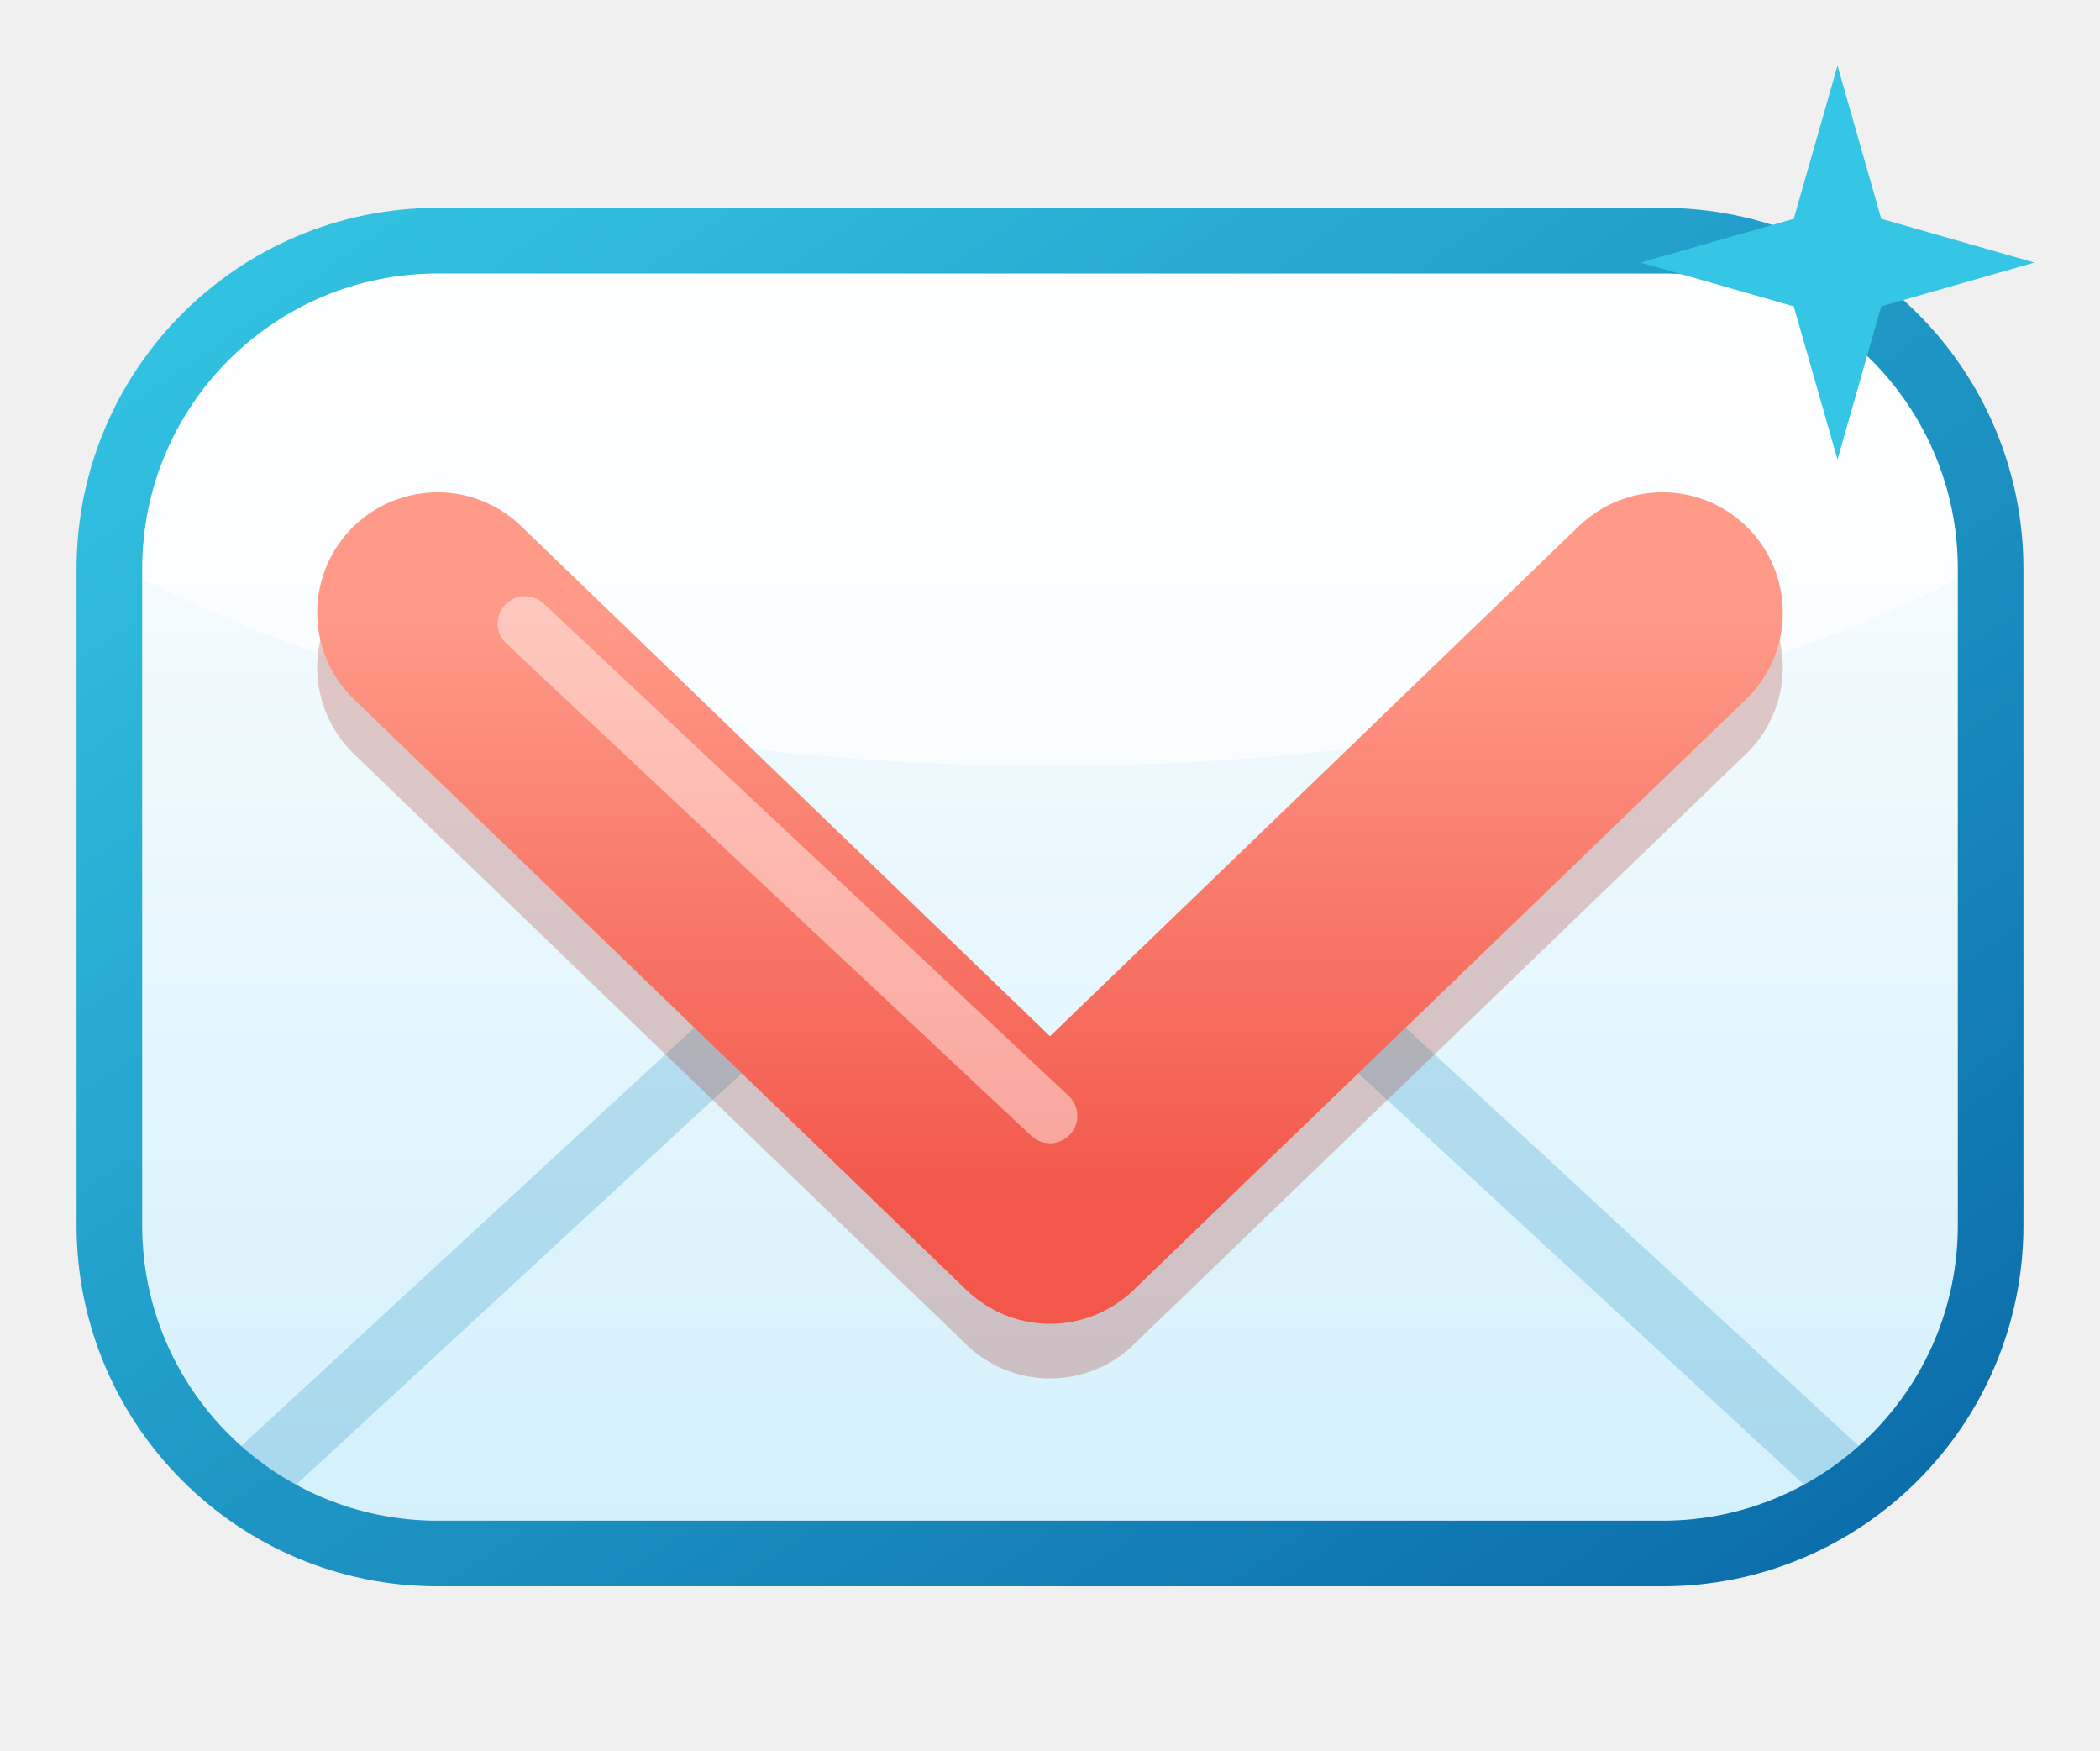
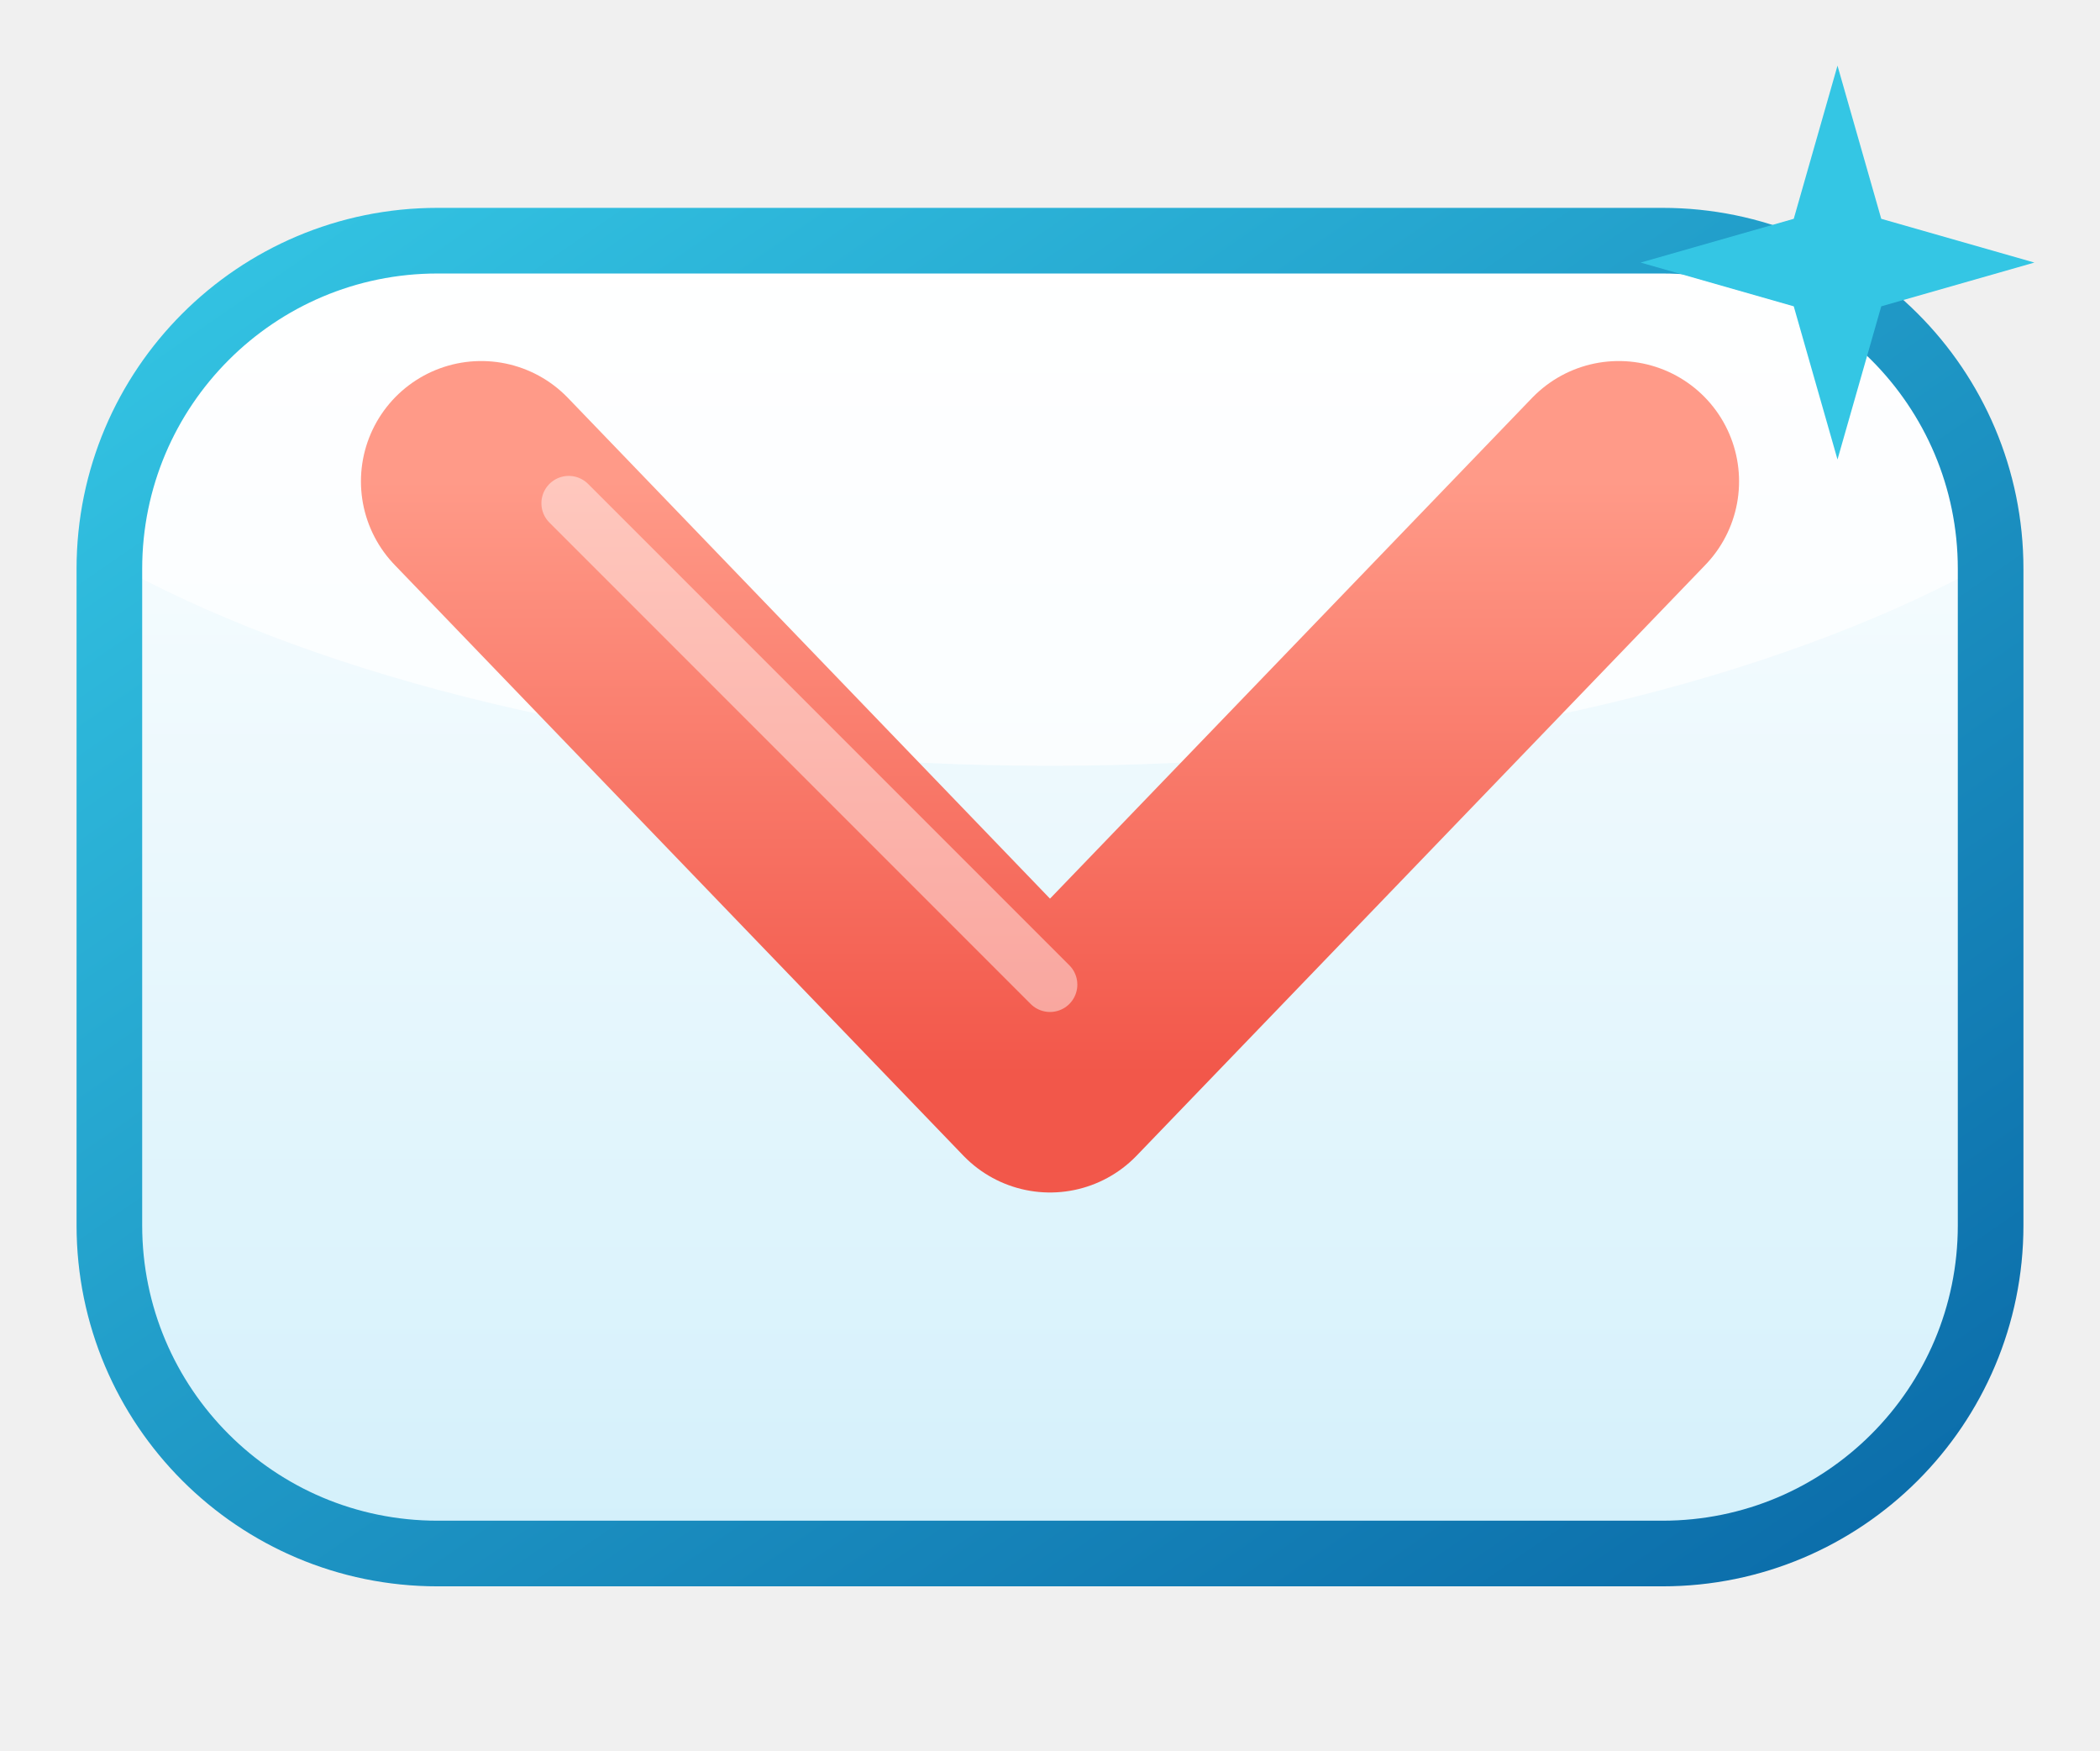
<svg xmlns="http://www.w3.org/2000/svg" viewBox="0 0 96 80" role="img" aria-label="Viteme">
  <defs>
    <linearGradient id="vidro" x1="0" y1="0" x2="0" y2="1">
      <stop offset="0" stop-color="#ffffff" />
      <stop offset="1" stop-color="#d3f0fb" />
    </linearGradient>
    <linearGradient id="aro" x1="0" y1="0" x2="1" y2="1">
      <stop offset="0" stop-color="#34c6e4" />
      <stop offset="1" stop-color="#0a6aa8" />
    </linearGradient>
    <linearGradient id="coral" x1="0" y1="0" x2="0" y2="1">
      <stop offset="0" stop-color="#ff9a88" />
      <stop offset="1" stop-color="#f2574a" />
    </linearGradient>
    <clipPath id="corpo">
      <rect x="5" y="11" width="86" height="60" rx="15" />
    </clipPath>
  </defs>
  <rect x="5" y="11" width="86" height="60" rx="15" fill="url(#vidro)" />
  <g clip-path="url(#corpo)">
-     <path d="M9 70 35 46M87 70 61 46" fill="none" stroke="#0a84be" stroke-opacity="0.22" stroke-width="3" stroke-linecap="round" />
    <ellipse cx="48" cy="9" rx="56" ry="26" fill="#fff" opacity="0.7" />
  </g>
  <rect x="5" y="11" width="86" height="60" rx="15" fill="none" stroke="url(#aro)" stroke-width="3" />
-   <path d="M20 28 48 55 76 28" fill="none" stroke="#a82c23" stroke-opacity="0.25" stroke-width="11" stroke-linecap="round" stroke-linejoin="round" transform="translate(0 2.5)" />
-   <path d="M20 28 48 55 76 28" fill="none" stroke="url(#coral)" stroke-width="11" stroke-linecap="round" stroke-linejoin="round" />
-   <path d="M24 28.5 48 51" fill="none" stroke="#fff" stroke-opacity="0.45" stroke-width="2.5" stroke-linecap="round" />
+   <path d="M22 22 48 49 74 22" fill="none" stroke="url(#coral)" stroke-width="11" stroke-linecap="round" stroke-linejoin="round" />
+   <path d="M26 23 48 45" fill="none" stroke="#fff" stroke-opacity="0.45" stroke-width="2.5" stroke-linecap="round" />
  <path d="M84 3 86 10 93 12 86 14 84 21 82 14 75 12 82 10Z" fill="#34c6e4" />
</svg>
